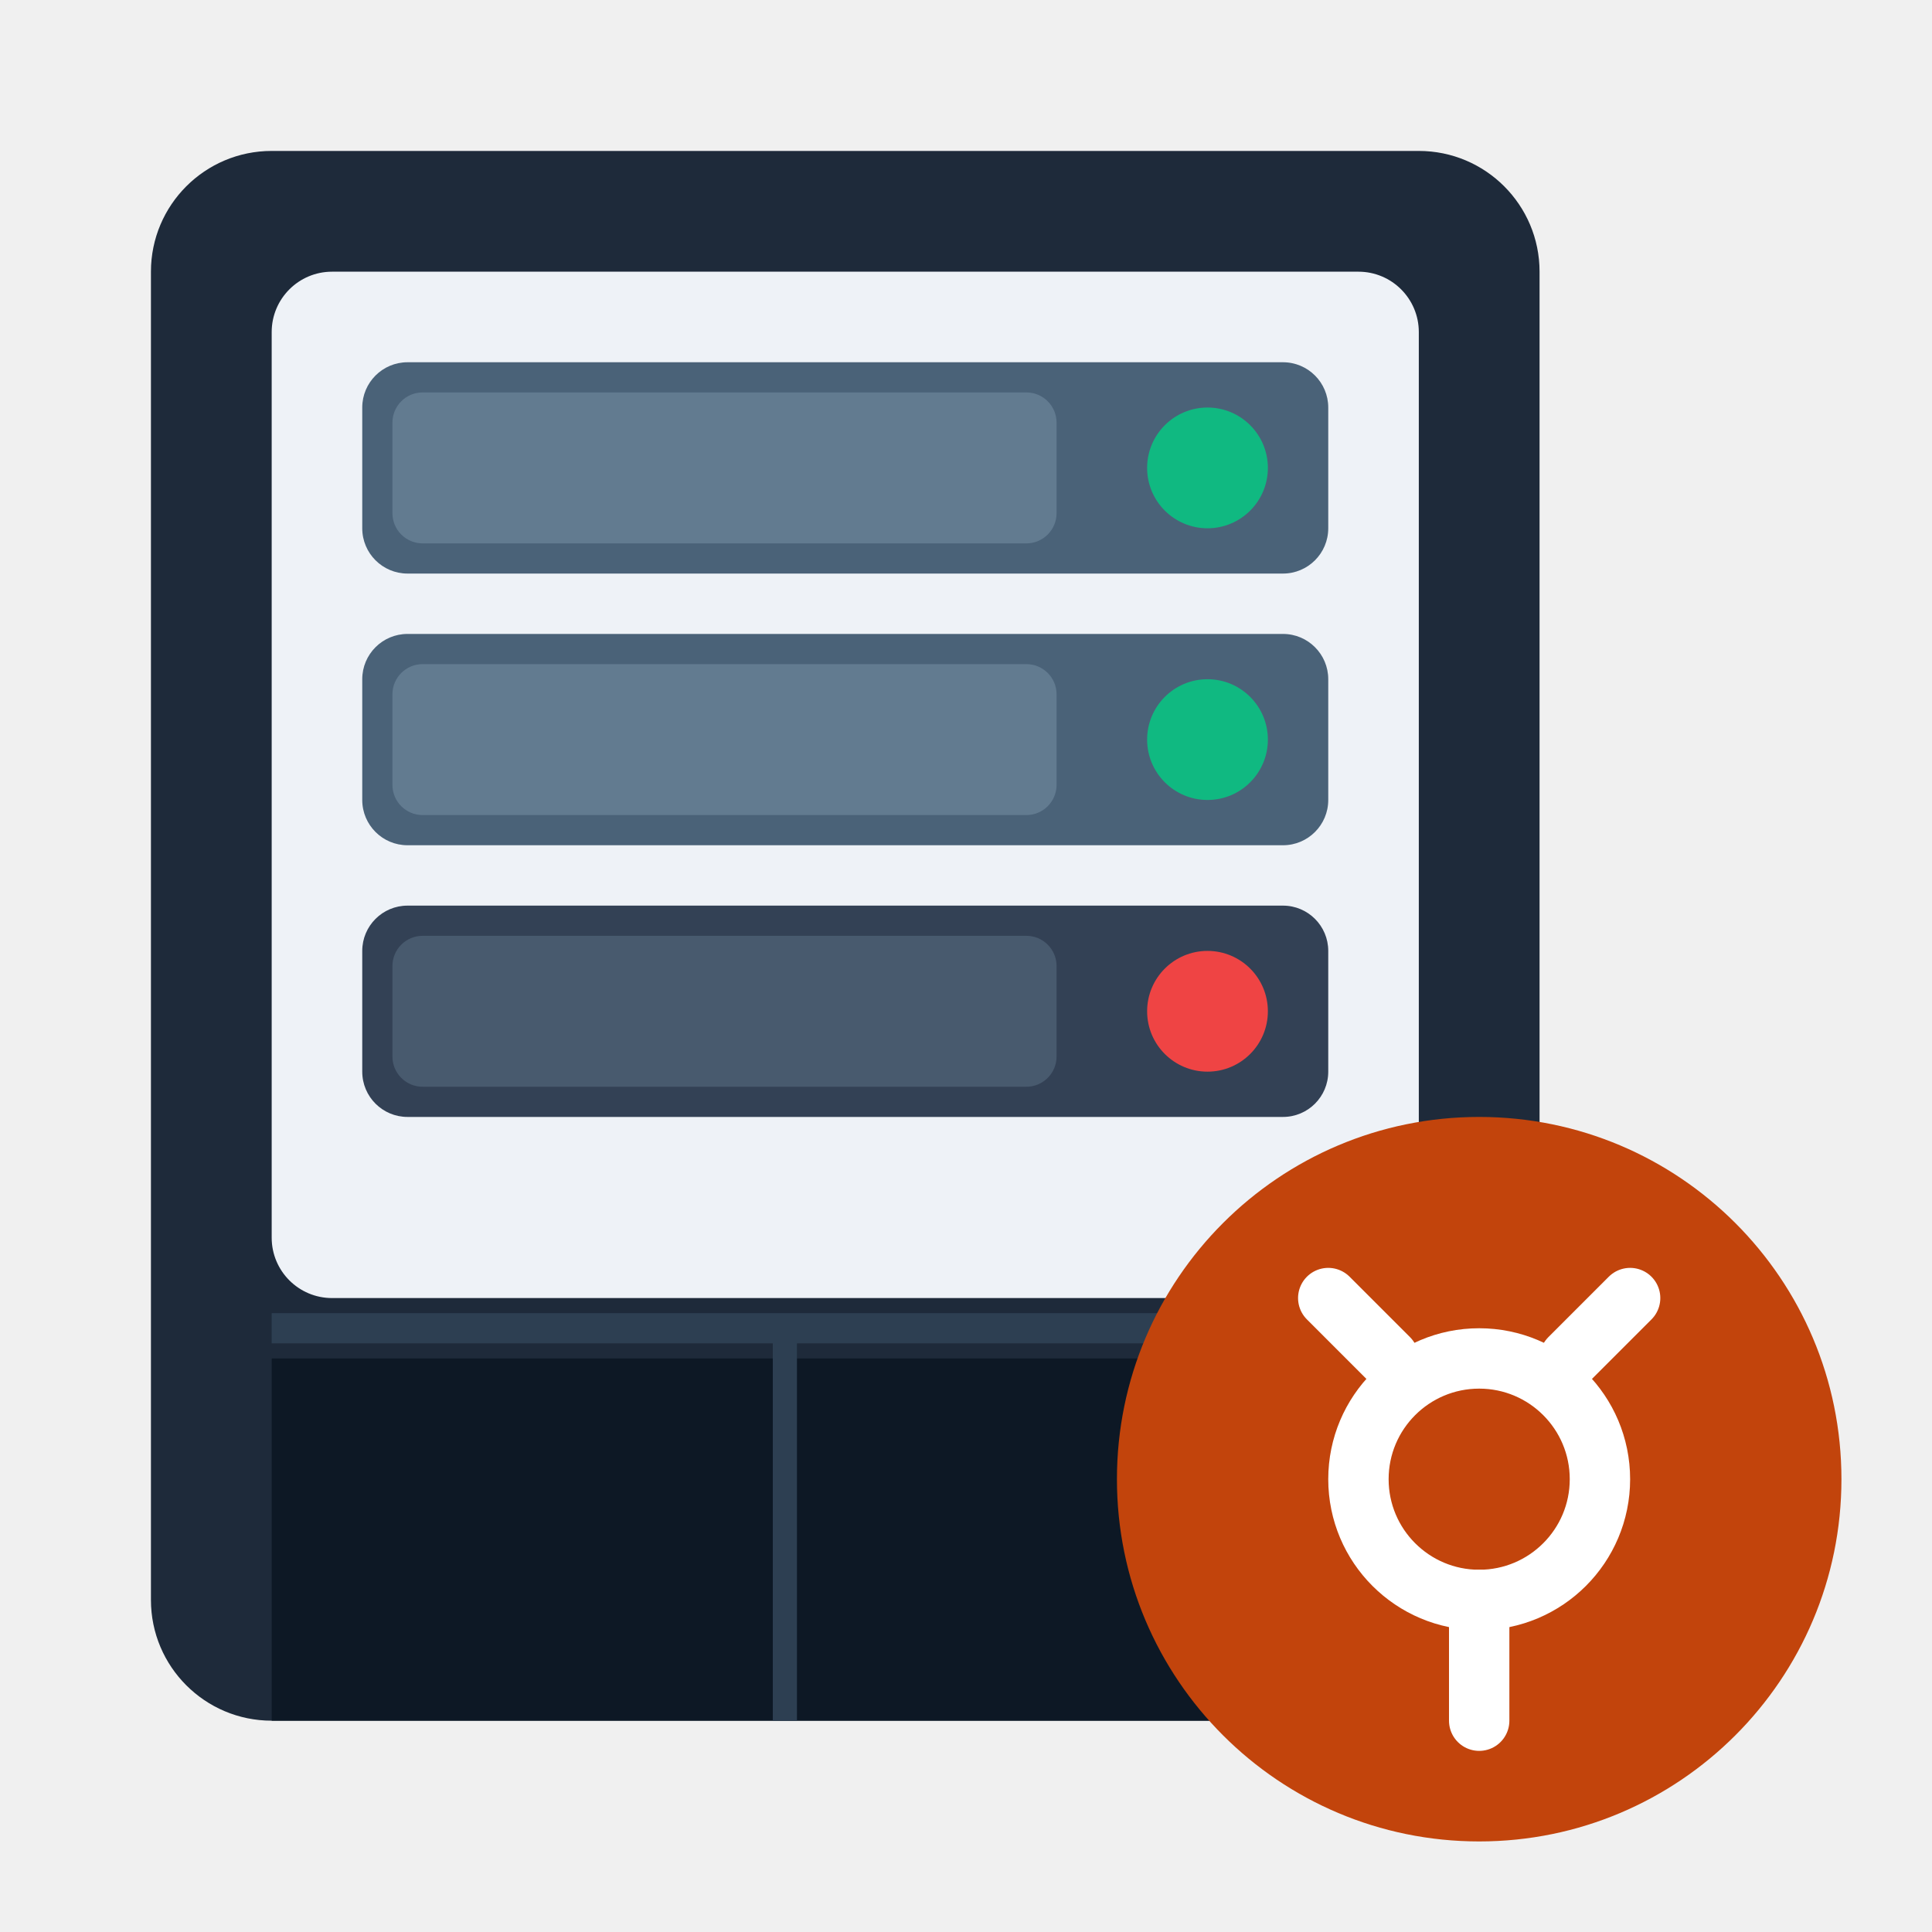
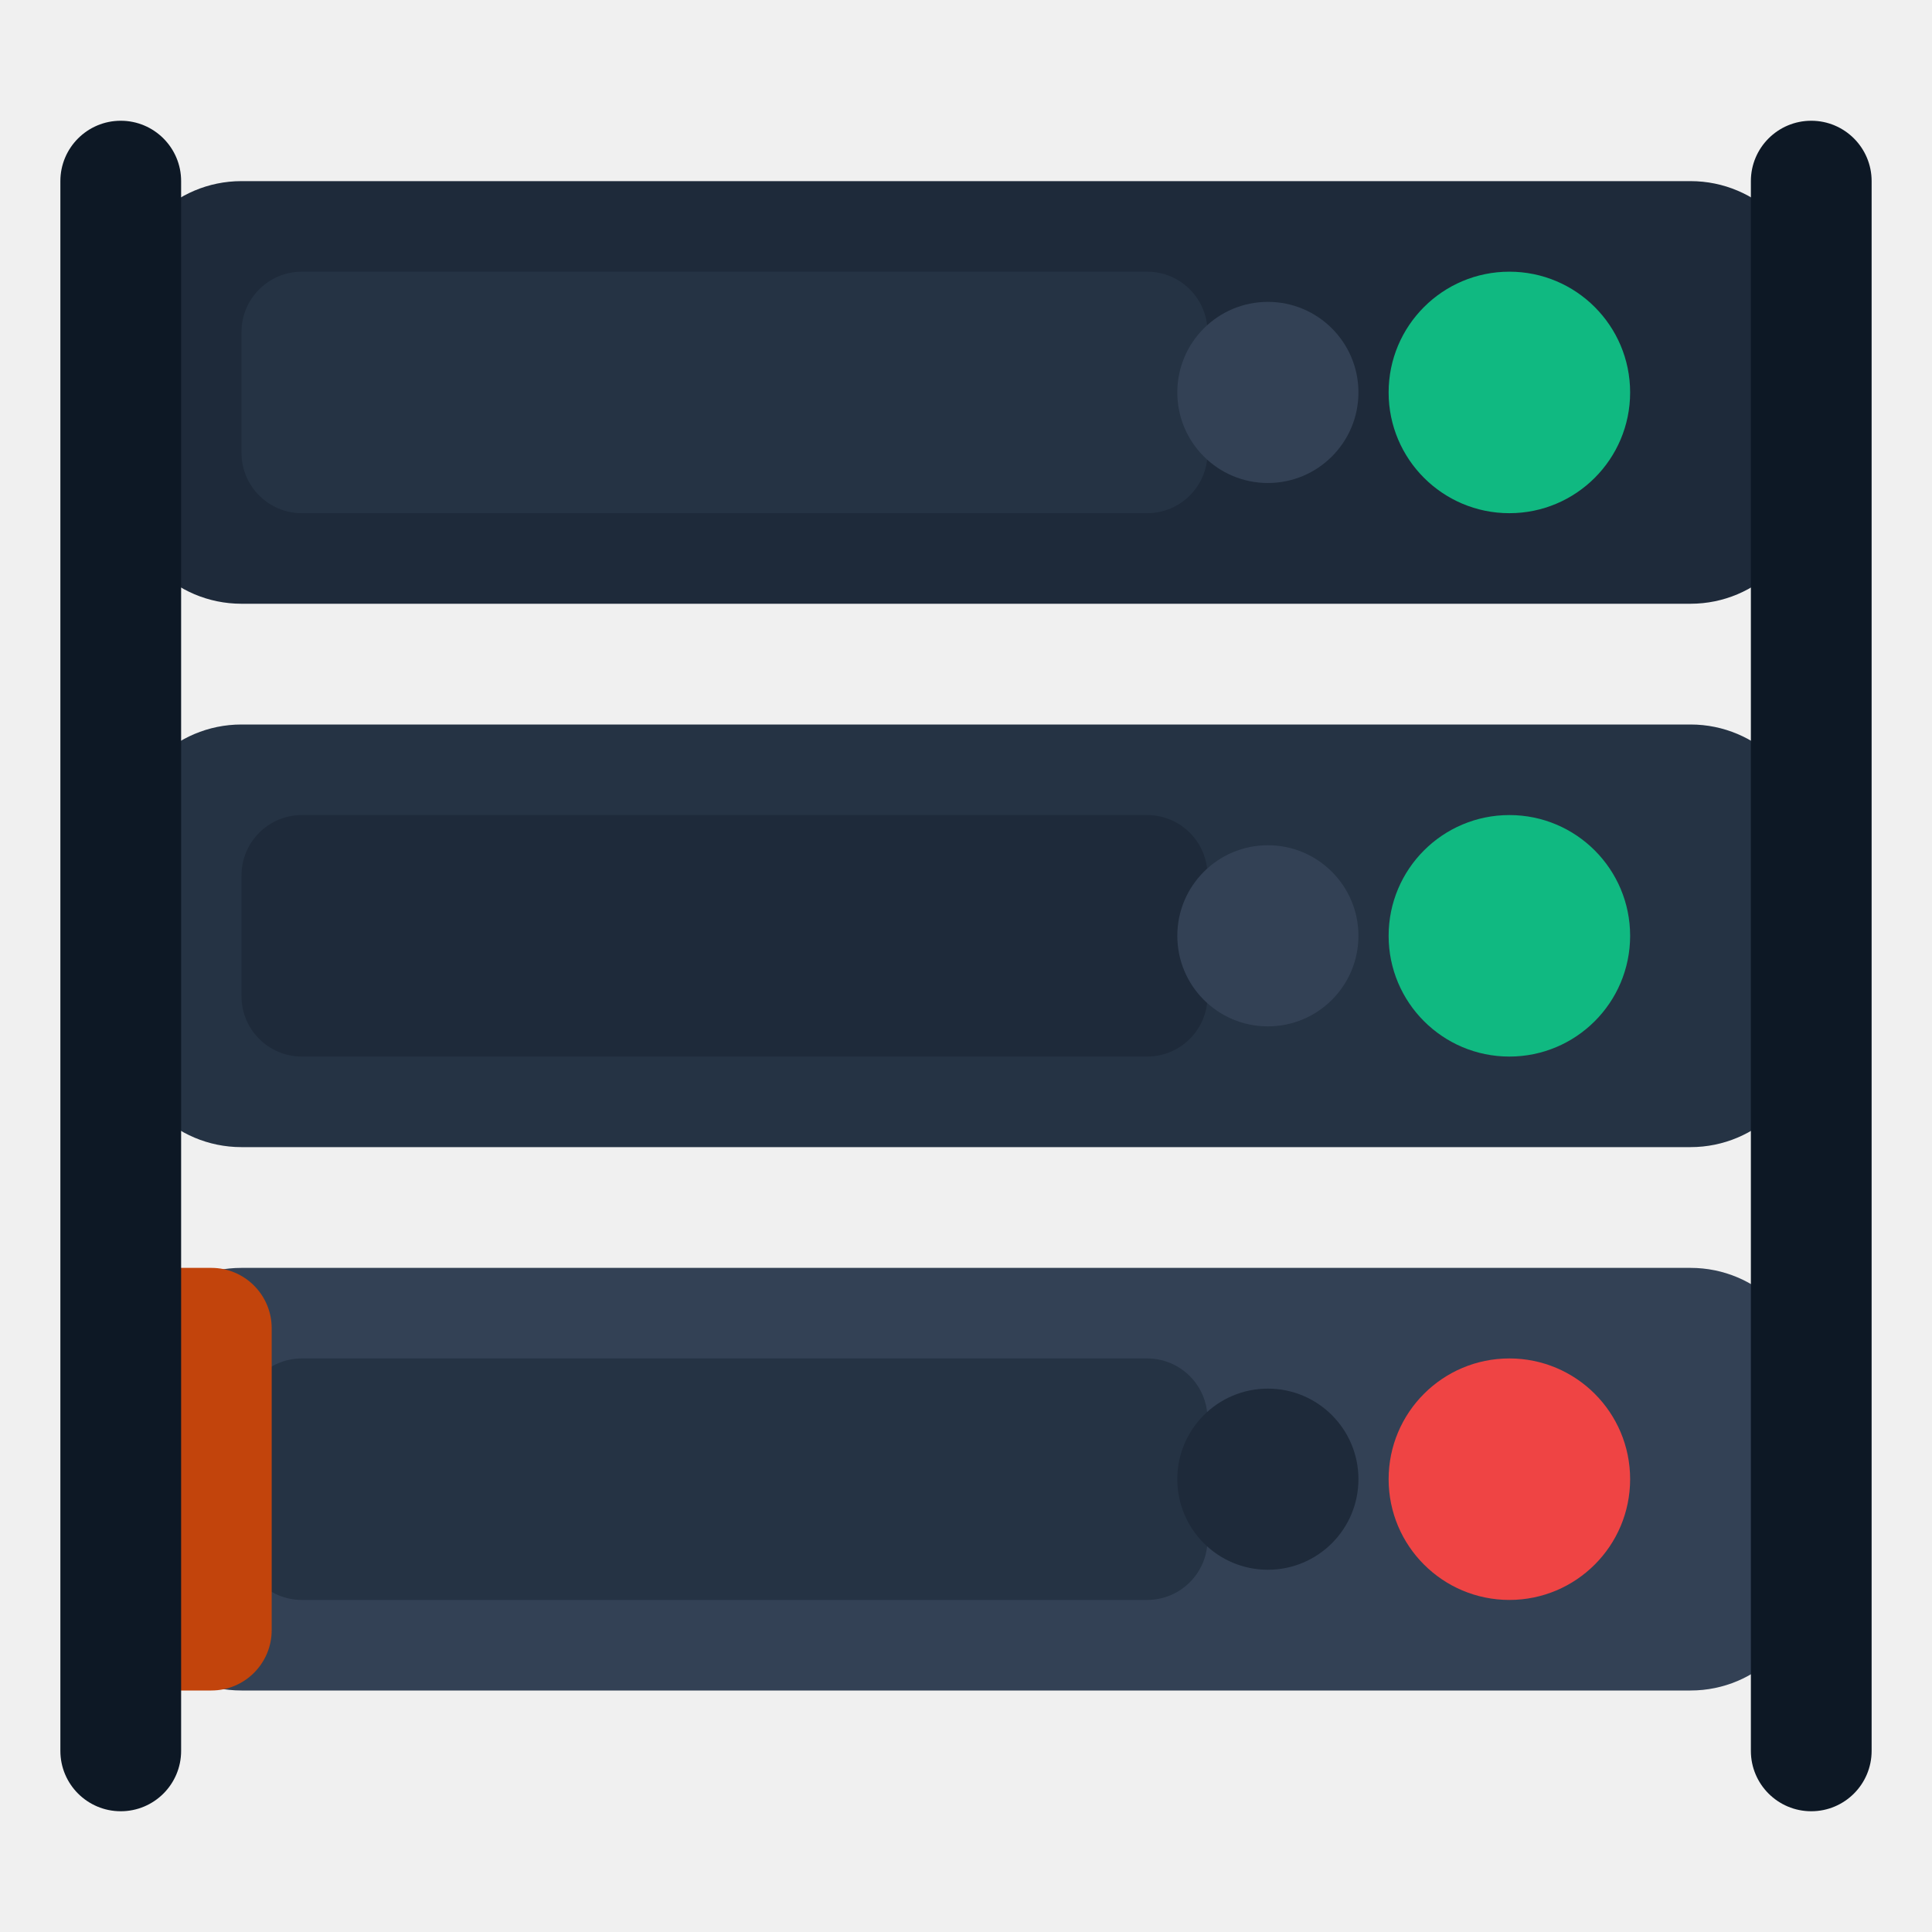
<svg xmlns="http://www.w3.org/2000/svg" viewBox="0 0 64 64">
-   <rect x="5" y="5" width="46" height="52" rx="4" fill="#1E2A3A" />
-   <rect x="9" y="9" width="38" height="34" rx="2" fill="#EEF2F7" />
-   <rect x="12" y="12" width="32" height="7" rx="1.5" fill="#4A6278" />
-   <rect x="13" y="13" width="22" height="5" rx="1" fill="#7A93A8" opacity="0.5" />
-   <circle cx="40" cy="15.5" r="2" fill="#10B981" />
-   <rect x="12" y="21" width="32" height="7" rx="1.5" fill="#4A6278" />
-   <rect x="13" y="22" width="22" height="5" rx="1" fill="#7A93A8" opacity="0.5" />
-   <circle cx="40" cy="24.5" r="2" fill="#10B981" />
-   <rect x="12" y="30" width="32" height="7" rx="1.5" fill="#334155" />
-   <rect x="13" y="31" width="22" height="5" rx="1" fill="#7A93A8" opacity="0.3" />
-   <circle cx="40" cy="33.5" r="2" fill="#EF4444" />
-   <line x1="9" y1="44" x2="47" y2="44" stroke="#2D3F52" stroke-width="1" />
-   <rect x="9" y="45" width="38" height="12" fill="#0D1825" />
-   <line x1="26" y1="44" x2="26" y2="57" stroke="#2D3F52" stroke-width="0.8" />
-   <circle cx="49" cy="49" r="12" fill="#C2440C" />
-   <circle cx="49" cy="49" r="4" fill="none" stroke="white" stroke-width="2" />
-   <line x1="44" y1="43" x2="46" y2="45" stroke="white" stroke-width="2" stroke-linecap="round" />
-   <line x1="54" y1="43" x2="52" y2="45" stroke="white" stroke-width="2" stroke-linecap="round" />
-   <line x1="49" y1="53" x2="49" y2="57" stroke="white" stroke-width="2" stroke-linecap="round" />
+   <rect x="4" y="6" width="56" height="14" rx="4" fill="#1E2A3A" />
+   <rect x="8" y="9" width="32" height="8" rx="2" fill="#253344" />
+   <circle cx="50" cy="13" r="4" fill="#10B981" />
+   <circle cx="42" cy="13" r="3" fill="#334155" />
+   <rect x="4" y="24" width="56" height="14" rx="4" fill="#253344" />
+   <rect x="8" y="27" width="32" height="8" rx="2" fill="#1E2A3A" />
+   <circle cx="50" cy="31" r="4" fill="#10B981" />
+   <circle cx="42" cy="31" r="3" fill="#334155" />
+   <rect x="4" y="42" width="56" height="14" rx="4" fill="#334155" />
+   <rect x="8" y="45" width="32" height="8" rx="2" fill="#253344" />
+   <circle cx="50" cy="49" r="4" fill="#EF4444" />
+   <circle cx="42" cy="49" r="3" fill="#1E2A3A" />
+   <rect x="4" y="42" width="5" height="14" rx="2" fill="#C2440C" />
+   <rect x="2" y="4" width="4" height="56" rx="2" fill="#0D1825" />
+   <rect x="58" y="4" width="4" height="56" rx="2" fill="#0D1825" />
</svg>
